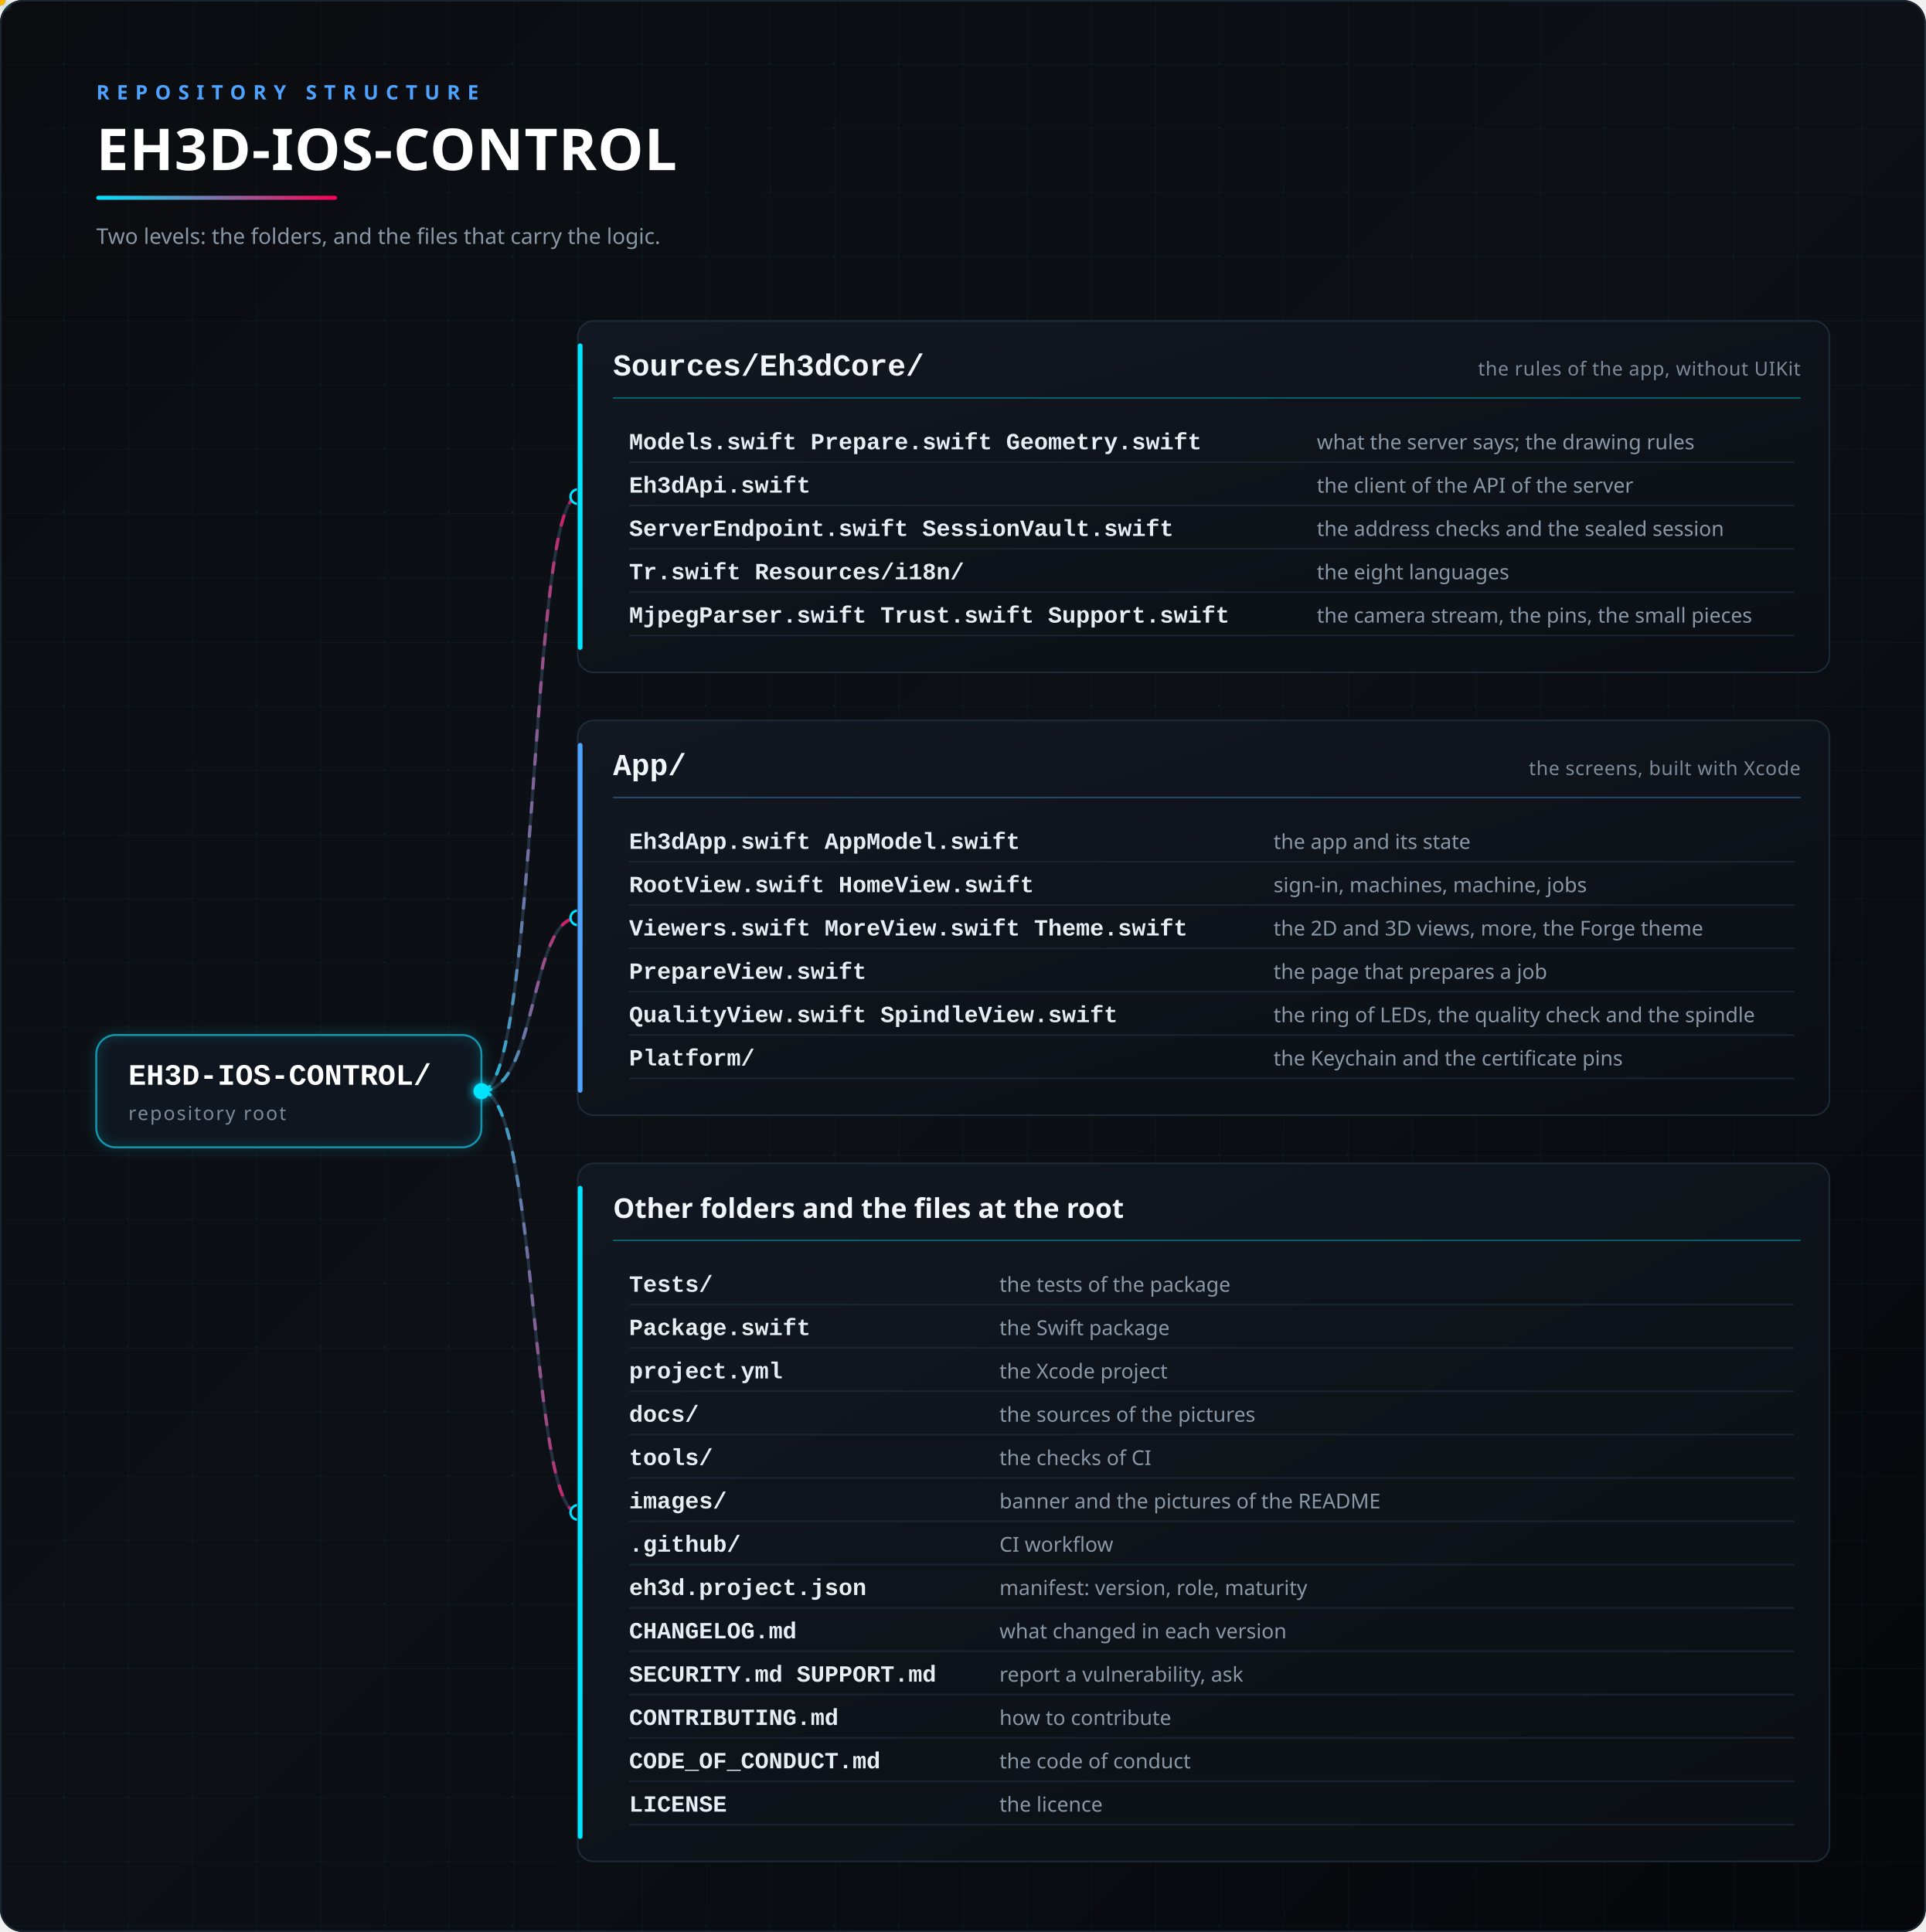
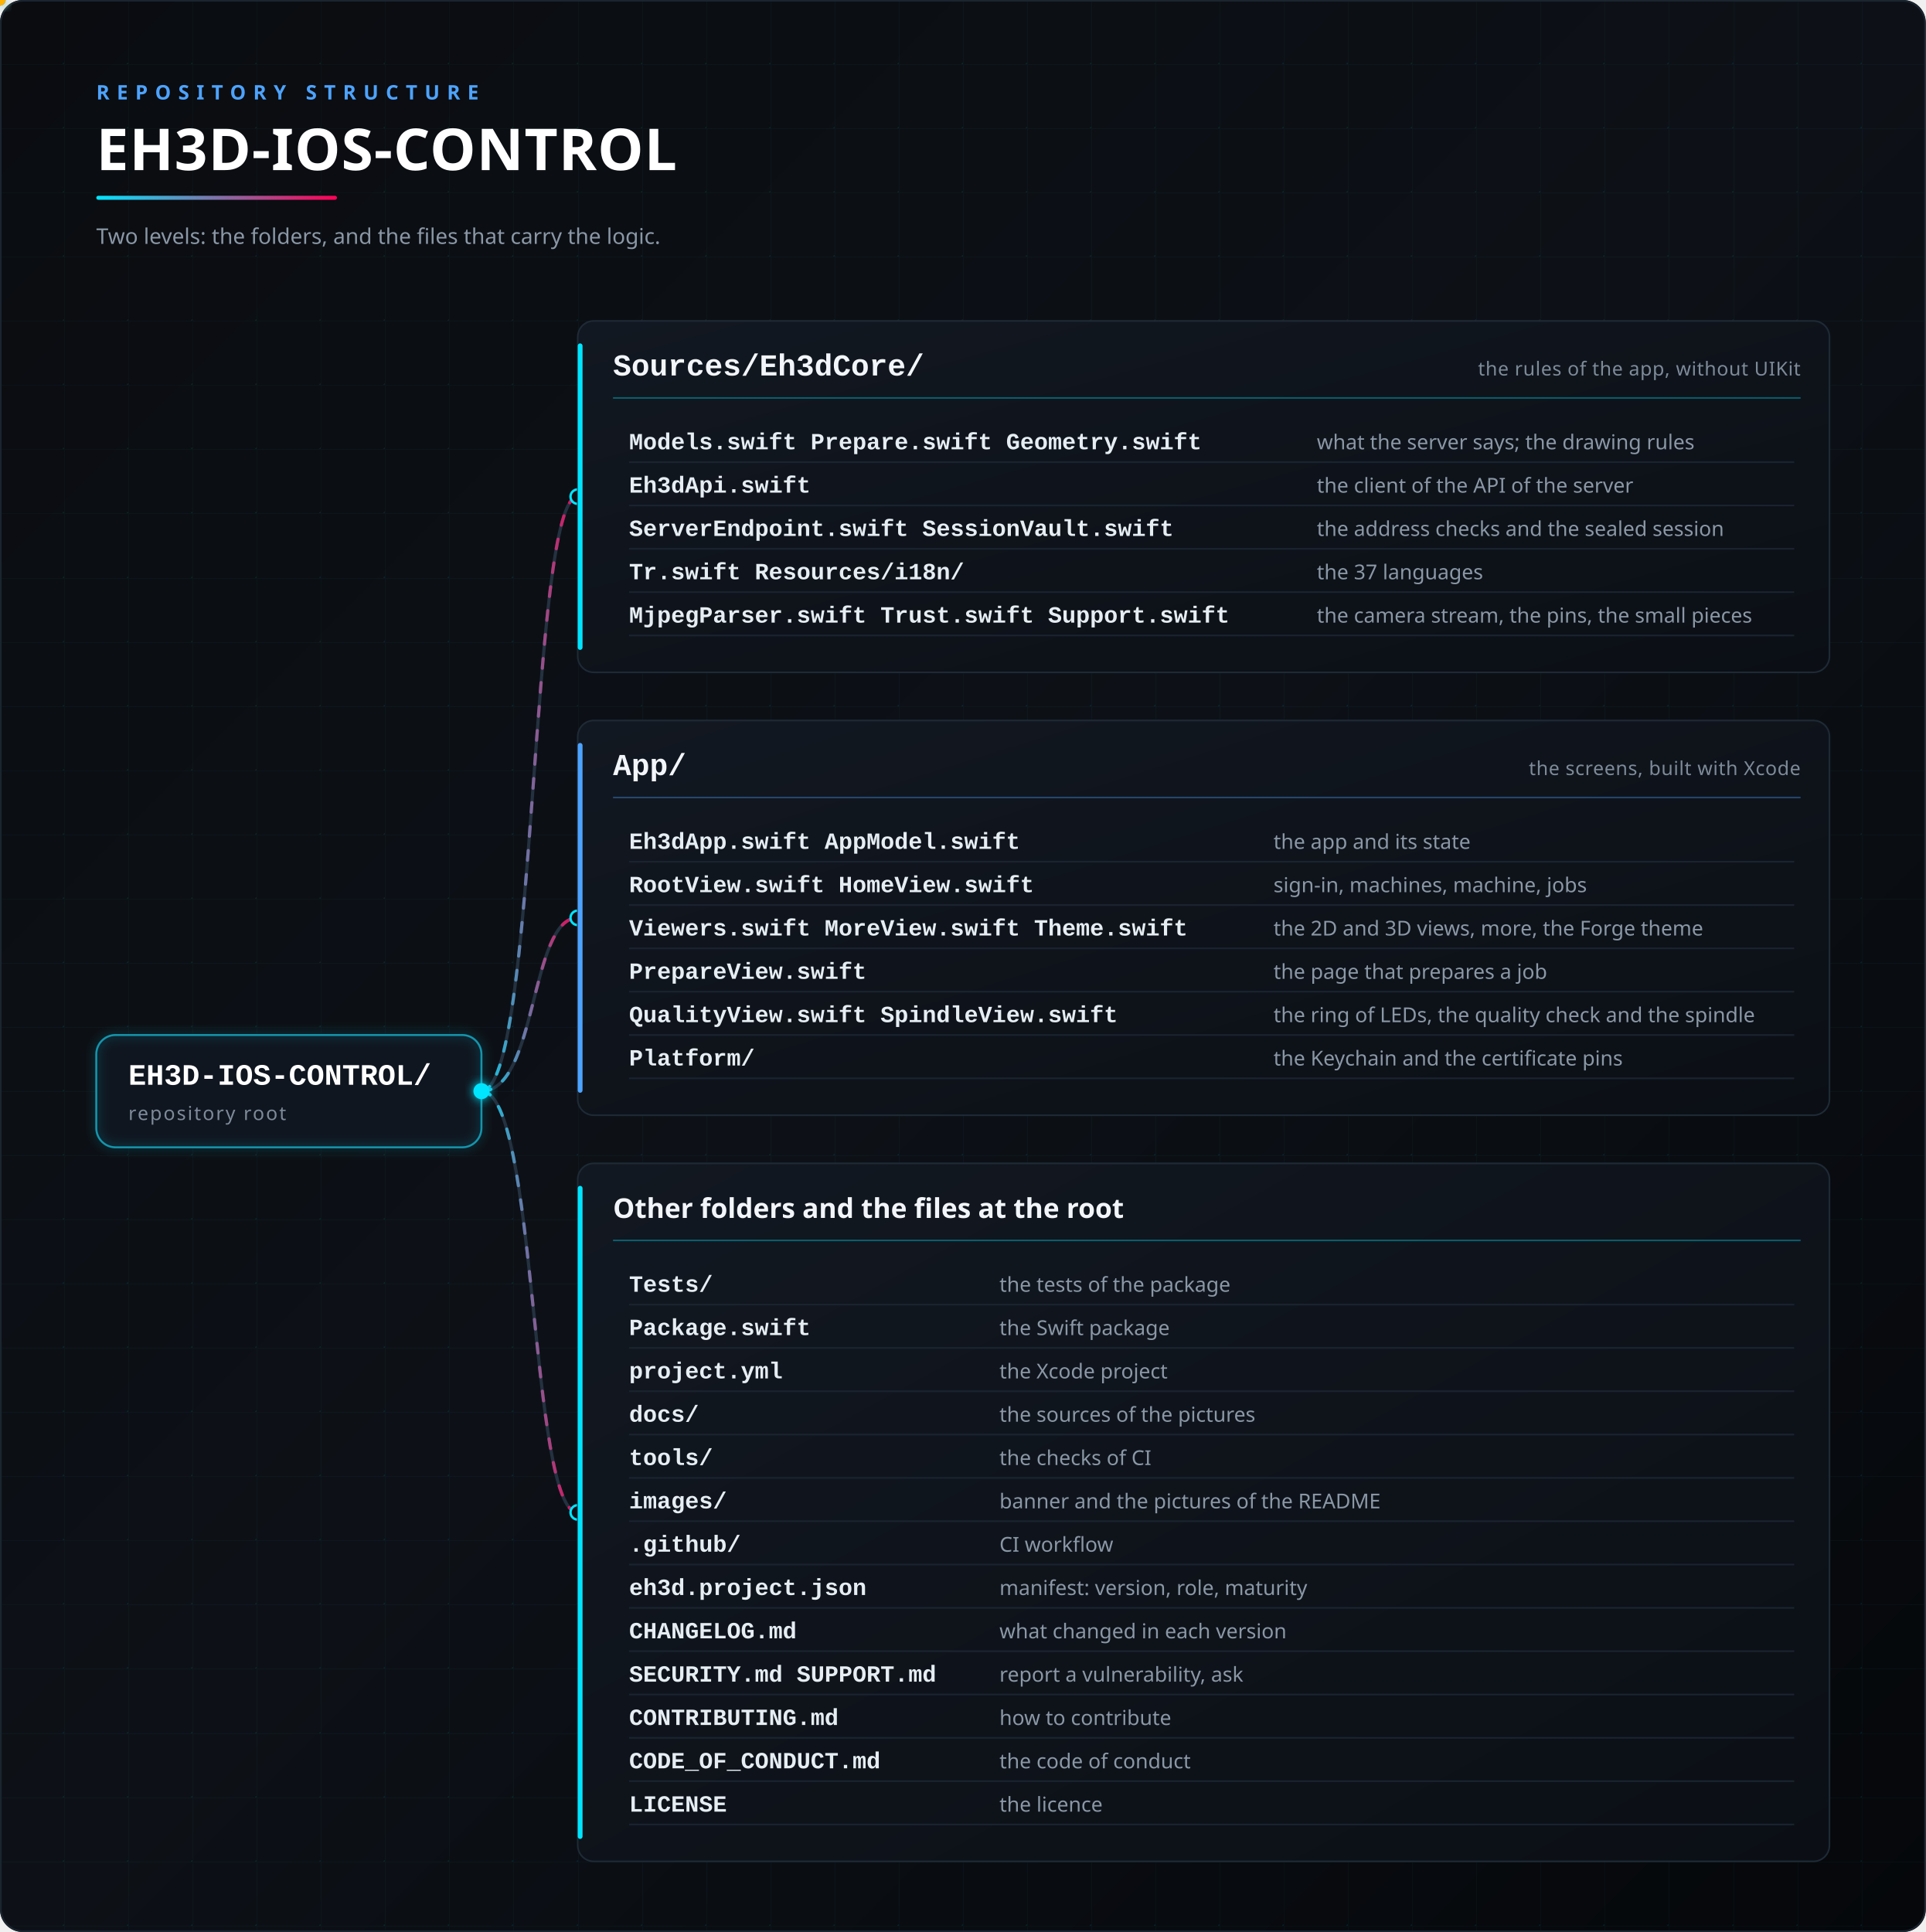
<svg xmlns="http://www.w3.org/2000/svg" viewBox="0 0 1200 1204" width="100%" role="img" aria-labelledby="t d">
  <defs>
    <linearGradient id="bg" x1="0" y1="0" x2="1" y2="1">
      <stop offset="0" stop-color="#0A0C10" />
      <stop offset="0.5" stop-color="#0D1117" />
      <stop offset="1" stop-color="#05070A" />
    </linearGradient>
    <linearGradient id="card" x1="0" y1="0" x2="1" y2="1">
      <stop offset="0" stop-color="#121821" />
      <stop offset="1" stop-color="#0B0F15" />
    </linearGradient>
    <linearGradient id="line" x1="0" y1="0" x2="1" y2="0">
      <stop offset="0" stop-color="#00E5FF" />
      <stop offset="1" stop-color="#FF0055" />
    </linearGradient>
    <filter id="glow" x="-50%" y="-50%" width="200%" height="200%">
      <feGaussianBlur stdDeviation="3" result="b" />
      <feMerge>
        <feMergeNode in="b" />
        <feMergeNode in="SourceGraphic" />
      </feMerge>
    </filter>
    <pattern id="grid" width="40" height="40" patternUnits="userSpaceOnUse">
      <path d="M40 0H0V40" fill="none" stroke="#00E5FF" stroke-opacity="0.035" />
      <circle cx="40" cy="40" r="1" fill="#00E5FF" fill-opacity="0.09" />
    </pattern>
  </defs>
  <rect width="1200" height="1204" rx="14" fill="url(#bg)" />
  <rect width="1200" height="1204" rx="14" fill="url(#grid)" />
  <rect x="0.5" y="0.5" width="1199" height="1203" rx="14" fill="none" stroke="#1B2530" />
  <text x="60" y="62" font-family="'Segoe UI','Noto Sans','Noto Sans CJK SC','Microsoft YaHei','Yu Gothic','Helvetica Neue',Helvetica,Arial,sans-serif" font-size="12.5" font-weight="600" fill="#4DA3FF" text-anchor="start" letter-spacing="4.5">REPOSITORY STRUCTURE</text>
  <text x="60" y="106" font-family="'Segoe UI','Noto Sans','Noto Sans CJK SC','Microsoft YaHei','Yu Gothic','Helvetica Neue',Helvetica,Arial,sans-serif" font-size="36" font-weight="700" fill="#FFFFFF" text-anchor="start" letter-spacing="0.5">EH3D-IOS-CONTROL</text>
  <rect x="60" y="122" width="150" height="2.5" rx="1.25" fill="url(#line)">
    <animate attributeName="width" values="40;150;150" keyTimes="0;0.4;1" dur="3s" repeatCount="indefinite" />
  </rect>
  <text x="60" y="152" font-family="'Segoe UI','Noto Sans','Noto Sans CJK SC','Microsoft YaHei','Yu Gothic','Helvetica Neue',Helvetica,Arial,sans-serif" font-size="13.5" font-weight="400" fill="#8A97A6" text-anchor="start">Two levels: the folders, and the files that carry the logic.</text>
  <path id="c0" d="M300,680 C335,680 330,309.5 360,309.5" fill="none" stroke="#243140" stroke-width="2" />
  <path d="M300,680 C335,680 330,309.5 360,309.5" fill="none" stroke="url(#line)" stroke-width="2" stroke-linecap="round" stroke-dasharray="6 9" opacity="0.9">
    <animate attributeName="stroke-dashoffset" from="0" to="-30" dur="1.6s" repeatCount="indefinite" />
  </path>
  <circle cx="360" cy="309.5" r="4.5" fill="#0D1117" stroke="#00E5FF" stroke-width="1.5" />
  <path id="c1" d="M300,680 C335,680 330,572 360,572" fill="none" stroke="#243140" stroke-width="2" />
  <path d="M300,680 C335,680 330,572 360,572" fill="none" stroke="url(#line)" stroke-width="2" stroke-linecap="round" stroke-dasharray="6 9" opacity="0.9">
    <animate attributeName="stroke-dashoffset" from="0" to="-30" dur="1.6s" repeatCount="indefinite" />
  </path>
  <circle cx="360" cy="572" r="4.5" fill="#0D1117" stroke="#00E5FF" stroke-width="1.5" />
  <path id="c2" d="M300,680 C335,680 330,942.5 360,942.5" fill="none" stroke="#243140" stroke-width="2" />
  <path d="M300,680 C335,680 330,942.5 360,942.5" fill="none" stroke="url(#line)" stroke-width="2" stroke-linecap="round" stroke-dasharray="6 9" opacity="0.9">
    <animate attributeName="stroke-dashoffset" from="0" to="-30" dur="1.6s" repeatCount="indefinite" />
  </path>
  <circle cx="360" cy="942.5" r="4.5" fill="#0D1117" stroke="#00E5FF" stroke-width="1.5" />
  <circle r="3.5" fill="#00E5FF" filter="url(#glow)">
    <animateMotion dur="3.4s" repeatCount="indefinite">
      <mpath href="#c0" />
    </animateMotion>
  </circle>
  <circle r="3.5" fill="#4DA3FF" filter="url(#glow)">
    <animateMotion dur="4.2s" repeatCount="indefinite">
      <mpath href="#c1" />
    </animateMotion>
  </circle>
  <circle r="3.5" fill="#FFB300" filter="url(#glow)">
    <animateMotion dur="5.0s" repeatCount="indefinite">
      <mpath href="#c2" />
    </animateMotion>
  </circle>
  <rect x="60" y="645" width="240" height="70" rx="12" fill="#0F1620" stroke="#2A3A4C" stroke-width="1.2" />
  <rect x="60" y="645" width="240" height="70" rx="12" fill="none" stroke="#00E5FF" stroke-opacity="0.5" stroke-width="1.2" filter="url(#glow)">
    <animate attributeName="stroke-opacity" values="0.15;0.6;0.15" dur="3.6s" repeatCount="indefinite" />
  </rect>
  <text x="80" y="676" font-family="'JetBrains Mono','Cascadia Code','SFMono-Regular',Consolas,'Liberation Mono',monospace" font-size="18.5" font-weight="700" fill="#FFFFFF" text-anchor="start">EH3D-IOS-CONTROL/</text>
  <text x="80" y="698" font-family="'Segoe UI','Noto Sans','Noto Sans CJK SC','Microsoft YaHei','Yu Gothic','Helvetica Neue',Helvetica,Arial,sans-serif" font-size="12" font-weight="400" fill="#7D8A99" text-anchor="start" letter-spacing="1">repository root</text>
  <circle cx="300" cy="680" r="5" fill="#00E5FF" filter="url(#glow)" />
  <rect x="360" y="200" width="780" height="219" rx="10" fill="url(#card)" stroke="#1E2A36" stroke-width="1" />
  <rect x="360" y="214" width="3" height="191" rx="1.5" fill="#00E5FF">
    <animate attributeName="opacity" values="0.55;1;0.55" dur="4s" begin="0s" repeatCount="indefinite" />
  </rect>
  <text x="382" y="234" font-family="'JetBrains Mono','Cascadia Code','SFMono-Regular',Consolas,'Liberation Mono',monospace" font-size="19" font-weight="700" fill="#F2F6FA" text-anchor="start">Sources/Eh3dCore/</text>
  <text x="1122" y="234" font-family="'Segoe UI','Noto Sans','Noto Sans CJK SC','Microsoft YaHei','Yu Gothic','Helvetica Neue',Helvetica,Arial,sans-serif" font-size="12" font-weight="400" fill="#7D8A99" text-anchor="end" letter-spacing="0.3">the rules of the app, without UIKit</text>
  <line x1="382" y1="248" x2="1122" y2="248" stroke="#00E5FF" stroke-opacity="0.35" stroke-width="1" />
  <text x="392" y="280" font-family="'JetBrains Mono','Cascadia Code','SFMono-Regular',Consolas,'Liberation Mono',monospace" font-size="14.5" font-weight="600" fill="#E6EDF3" text-anchor="start">Models.swift  Prepare.swift  Geometry.swift</text>
  <text x="820.55" y="280" font-family="'Segoe UI','Noto Sans','Noto Sans CJK SC','Microsoft YaHei','Yu Gothic','Helvetica Neue',Helvetica,Arial,sans-serif" font-size="12.8" font-weight="400" fill="#8A97A6" text-anchor="start">what the server says; the drawing rules</text>
  <line x1="392" y1="288" x2="1118" y2="288" stroke="#1A2430" stroke-width="1" />
  <text x="392" y="307" font-family="'JetBrains Mono','Cascadia Code','SFMono-Regular',Consolas,'Liberation Mono',monospace" font-size="14.5" font-weight="600" fill="#E6EDF3" text-anchor="start">Eh3dApi.swift</text>
  <text x="820.55" y="307" font-family="'Segoe UI','Noto Sans','Noto Sans CJK SC','Microsoft YaHei','Yu Gothic','Helvetica Neue',Helvetica,Arial,sans-serif" font-size="12.8" font-weight="400" fill="#8A97A6" text-anchor="start">the client of the API of the server</text>
  <line x1="392" y1="315" x2="1118" y2="315" stroke="#1A2430" stroke-width="1" />
  <text x="392" y="334" font-family="'JetBrains Mono','Cascadia Code','SFMono-Regular',Consolas,'Liberation Mono',monospace" font-size="14.5" font-weight="600" fill="#E6EDF3" text-anchor="start">ServerEndpoint.swift  SessionVault.swift</text>
  <text x="820.55" y="334" font-family="'Segoe UI','Noto Sans','Noto Sans CJK SC','Microsoft YaHei','Yu Gothic','Helvetica Neue',Helvetica,Arial,sans-serif" font-size="12.8" font-weight="400" fill="#8A97A6" text-anchor="start">the address checks and the sealed session</text>
  <line x1="392" y1="342" x2="1118" y2="342" stroke="#1A2430" stroke-width="1" />
  <text x="392" y="361" font-family="'JetBrains Mono','Cascadia Code','SFMono-Regular',Consolas,'Liberation Mono',monospace" font-size="14.5" font-weight="600" fill="#E6EDF3" text-anchor="start">Tr.swift  Resources/i18n/</text>
-   <text x="820.55" y="361" font-family="'Segoe UI','Noto Sans','Noto Sans CJK SC','Microsoft YaHei','Yu Gothic','Helvetica Neue',Helvetica,Arial,sans-serif" font-size="12.8" font-weight="400" fill="#8A97A6" text-anchor="start">the eight languages</text>
+   <text x="820.55" y="361" font-family="'Segoe UI','Noto Sans','Noto Sans CJK SC','Microsoft YaHei','Yu Gothic','Helvetica Neue',Helvetica,Arial,sans-serif" font-size="12.8" font-weight="400" fill="#8A97A6" text-anchor="start">the 37 languages</text>
  <line x1="392" y1="369" x2="1118" y2="369" stroke="#1A2430" stroke-width="1" />
  <text x="392" y="388" font-family="'JetBrains Mono','Cascadia Code','SFMono-Regular',Consolas,'Liberation Mono',monospace" font-size="14.5" font-weight="600" fill="#E6EDF3" text-anchor="start">MjpegParser.swift  Trust.swift  Support.swift</text>
  <text x="820.55" y="388" font-family="'Segoe UI','Noto Sans','Noto Sans CJK SC','Microsoft YaHei','Yu Gothic','Helvetica Neue',Helvetica,Arial,sans-serif" font-size="12.8" font-weight="400" fill="#8A97A6" text-anchor="start">the camera stream, the pins, the small pieces</text>
  <line x1="392" y1="396" x2="1118" y2="396" stroke="#1A2430" stroke-width="1" />
  <rect x="360" y="449" width="780" height="246" rx="10" fill="url(#card)" stroke="#1E2A36" stroke-width="1" />
  <rect x="360" y="463" width="3" height="218" rx="1.5" fill="#4DA3FF">
    <animate attributeName="opacity" values="0.55;1;0.55" dur="4s" begin="0.6s" repeatCount="indefinite" />
  </rect>
  <text x="382" y="483" font-family="'JetBrains Mono','Cascadia Code','SFMono-Regular',Consolas,'Liberation Mono',monospace" font-size="19" font-weight="700" fill="#F2F6FA" text-anchor="start">App/</text>
  <text x="1122" y="483" font-family="'Segoe UI','Noto Sans','Noto Sans CJK SC','Microsoft YaHei','Yu Gothic','Helvetica Neue',Helvetica,Arial,sans-serif" font-size="12" font-weight="400" fill="#7D8A99" text-anchor="end" letter-spacing="0.3">the screens, built with Xcode</text>
  <line x1="382" y1="497" x2="1122" y2="497" stroke="#4DA3FF" stroke-opacity="0.35" stroke-width="1" />
  <text x="392" y="529" font-family="'JetBrains Mono','Cascadia Code','SFMono-Regular',Consolas,'Liberation Mono',monospace" font-size="14.5" font-weight="600" fill="#E6EDF3" text-anchor="start">Eh3dApp.swift  AppModel.swift</text>
  <text x="793.58" y="529" font-family="'Segoe UI','Noto Sans','Noto Sans CJK SC','Microsoft YaHei','Yu Gothic','Helvetica Neue',Helvetica,Arial,sans-serif" font-size="12.8" font-weight="400" fill="#8A97A6" text-anchor="start">the app and its state</text>
  <line x1="392" y1="537" x2="1118" y2="537" stroke="#1A2430" stroke-width="1" />
  <text x="392" y="556" font-family="'JetBrains Mono','Cascadia Code','SFMono-Regular',Consolas,'Liberation Mono',monospace" font-size="14.5" font-weight="600" fill="#E6EDF3" text-anchor="start">RootView.swift  HomeView.swift</text>
  <text x="793.58" y="556" font-family="'Segoe UI','Noto Sans','Noto Sans CJK SC','Microsoft YaHei','Yu Gothic','Helvetica Neue',Helvetica,Arial,sans-serif" font-size="12.8" font-weight="400" fill="#8A97A6" text-anchor="start">sign-in, machines, machine, jobs</text>
  <line x1="392" y1="564" x2="1118" y2="564" stroke="#1A2430" stroke-width="1" />
  <text x="392" y="583" font-family="'JetBrains Mono','Cascadia Code','SFMono-Regular',Consolas,'Liberation Mono',monospace" font-size="14.5" font-weight="600" fill="#E6EDF3" text-anchor="start">Viewers.swift  MoreView.swift  Theme.swift</text>
  <text x="793.58" y="583" font-family="'Segoe UI','Noto Sans','Noto Sans CJK SC','Microsoft YaHei','Yu Gothic','Helvetica Neue',Helvetica,Arial,sans-serif" font-size="12.8" font-weight="400" fill="#8A97A6" text-anchor="start">the 2D and 3D views, more, the Forge theme</text>
  <line x1="392" y1="591" x2="1118" y2="591" stroke="#1A2430" stroke-width="1" />
  <text x="392" y="610" font-family="'JetBrains Mono','Cascadia Code','SFMono-Regular',Consolas,'Liberation Mono',monospace" font-size="14.5" font-weight="600" fill="#E6EDF3" text-anchor="start">PrepareView.swift</text>
  <text x="793.58" y="610" font-family="'Segoe UI','Noto Sans','Noto Sans CJK SC','Microsoft YaHei','Yu Gothic','Helvetica Neue',Helvetica,Arial,sans-serif" font-size="12.8" font-weight="400" fill="#8A97A6" text-anchor="start">the page that prepares a job</text>
  <line x1="392" y1="618" x2="1118" y2="618" stroke="#1A2430" stroke-width="1" />
  <text x="392" y="637" font-family="'JetBrains Mono','Cascadia Code','SFMono-Regular',Consolas,'Liberation Mono',monospace" font-size="14.5" font-weight="600" fill="#E6EDF3" text-anchor="start">QualityView.swift  SpindleView.swift</text>
  <text x="793.58" y="637" font-family="'Segoe UI','Noto Sans','Noto Sans CJK SC','Microsoft YaHei','Yu Gothic','Helvetica Neue',Helvetica,Arial,sans-serif" font-size="12.8" font-weight="400" fill="#8A97A6" text-anchor="start">the ring of LEDs, the quality check and the spindle</text>
  <line x1="392" y1="645" x2="1118" y2="645" stroke="#1A2430" stroke-width="1" />
  <text x="392" y="664" font-family="'JetBrains Mono','Cascadia Code','SFMono-Regular',Consolas,'Liberation Mono',monospace" font-size="14.5" font-weight="600" fill="#E6EDF3" text-anchor="start">Platform/</text>
  <text x="793.58" y="664" font-family="'Segoe UI','Noto Sans','Noto Sans CJK SC','Microsoft YaHei','Yu Gothic','Helvetica Neue',Helvetica,Arial,sans-serif" font-size="12.8" font-weight="400" fill="#8A97A6" text-anchor="start">the Keychain and the certificate pins</text>
  <line x1="392" y1="672" x2="1118" y2="672" stroke="#1A2430" stroke-width="1" />
  <rect x="360" y="725" width="780" height="435" rx="10" fill="url(#card)" stroke="#1E2A36" stroke-width="1" />
  <rect x="360" y="739" width="3" height="407" rx="1.5" fill="#00E5FF">
    <animate attributeName="opacity" values="0.55;1;0.55" dur="4s" begin="1.2s" repeatCount="indefinite" />
  </rect>
  <text x="382" y="759" font-family="'Segoe UI','Noto Sans','Noto Sans CJK SC','Microsoft YaHei','Yu Gothic','Helvetica Neue',Helvetica,Arial,sans-serif" font-size="17" font-weight="700" fill="#F2F6FA" text-anchor="start">Other folders and the files at the root</text>
  <line x1="382" y1="773" x2="1122" y2="773" stroke="#00E5FF" stroke-opacity="0.35" stroke-width="1" />
  <text x="392" y="805" font-family="'JetBrains Mono','Cascadia Code','SFMono-Regular',Consolas,'Liberation Mono',monospace" font-size="14.5" font-weight="600" fill="#E6EDF3" text-anchor="start">Tests/</text>
  <text x="622.77" y="805" font-family="'Segoe UI','Noto Sans','Noto Sans CJK SC','Microsoft YaHei','Yu Gothic','Helvetica Neue',Helvetica,Arial,sans-serif" font-size="12.8" font-weight="400" fill="#8A97A6" text-anchor="start">the tests of the package</text>
  <line x1="392" y1="813" x2="1118" y2="813" stroke="#1A2430" stroke-width="1" />
  <text x="392" y="832" font-family="'JetBrains Mono','Cascadia Code','SFMono-Regular',Consolas,'Liberation Mono',monospace" font-size="14.5" font-weight="600" fill="#E6EDF3" text-anchor="start">Package.swift</text>
  <text x="622.77" y="832" font-family="'Segoe UI','Noto Sans','Noto Sans CJK SC','Microsoft YaHei','Yu Gothic','Helvetica Neue',Helvetica,Arial,sans-serif" font-size="12.8" font-weight="400" fill="#8A97A6" text-anchor="start">the Swift package</text>
  <line x1="392" y1="840" x2="1118" y2="840" stroke="#1A2430" stroke-width="1" />
  <text x="392" y="859" font-family="'JetBrains Mono','Cascadia Code','SFMono-Regular',Consolas,'Liberation Mono',monospace" font-size="14.5" font-weight="600" fill="#E6EDF3" text-anchor="start">project.yml</text>
  <text x="622.77" y="859" font-family="'Segoe UI','Noto Sans','Noto Sans CJK SC','Microsoft YaHei','Yu Gothic','Helvetica Neue',Helvetica,Arial,sans-serif" font-size="12.8" font-weight="400" fill="#8A97A6" text-anchor="start">the Xcode project</text>
  <line x1="392" y1="867" x2="1118" y2="867" stroke="#1A2430" stroke-width="1" />
  <text x="392" y="886" font-family="'JetBrains Mono','Cascadia Code','SFMono-Regular',Consolas,'Liberation Mono',monospace" font-size="14.5" font-weight="600" fill="#E6EDF3" text-anchor="start">docs/</text>
  <text x="622.77" y="886" font-family="'Segoe UI','Noto Sans','Noto Sans CJK SC','Microsoft YaHei','Yu Gothic','Helvetica Neue',Helvetica,Arial,sans-serif" font-size="12.8" font-weight="400" fill="#8A97A6" text-anchor="start">the sources of the pictures</text>
  <line x1="392" y1="894" x2="1118" y2="894" stroke="#1A2430" stroke-width="1" />
  <text x="392" y="913" font-family="'JetBrains Mono','Cascadia Code','SFMono-Regular',Consolas,'Liberation Mono',monospace" font-size="14.5" font-weight="600" fill="#E6EDF3" text-anchor="start">tools/</text>
  <text x="622.77" y="913" font-family="'Segoe UI','Noto Sans','Noto Sans CJK SC','Microsoft YaHei','Yu Gothic','Helvetica Neue',Helvetica,Arial,sans-serif" font-size="12.8" font-weight="400" fill="#8A97A6" text-anchor="start">the checks of CI</text>
  <line x1="392" y1="921" x2="1118" y2="921" stroke="#1A2430" stroke-width="1" />
  <text x="392" y="940" font-family="'JetBrains Mono','Cascadia Code','SFMono-Regular',Consolas,'Liberation Mono',monospace" font-size="14.5" font-weight="600" fill="#E6EDF3" text-anchor="start">images/</text>
  <text x="622.77" y="940" font-family="'Segoe UI','Noto Sans','Noto Sans CJK SC','Microsoft YaHei','Yu Gothic','Helvetica Neue',Helvetica,Arial,sans-serif" font-size="12.8" font-weight="400" fill="#8A97A6" text-anchor="start">banner and the pictures of the README</text>
  <line x1="392" y1="948" x2="1118" y2="948" stroke="#1A2430" stroke-width="1" />
  <text x="392" y="967" font-family="'JetBrains Mono','Cascadia Code','SFMono-Regular',Consolas,'Liberation Mono',monospace" font-size="14.5" font-weight="600" fill="#E6EDF3" text-anchor="start">.github/</text>
  <text x="622.77" y="967" font-family="'Segoe UI','Noto Sans','Noto Sans CJK SC','Microsoft YaHei','Yu Gothic','Helvetica Neue',Helvetica,Arial,sans-serif" font-size="12.8" font-weight="400" fill="#8A97A6" text-anchor="start">CI workflow</text>
  <line x1="392" y1="975" x2="1118" y2="975" stroke="#1A2430" stroke-width="1" />
  <text x="392" y="994" font-family="'JetBrains Mono','Cascadia Code','SFMono-Regular',Consolas,'Liberation Mono',monospace" font-size="14.5" font-weight="600" fill="#E6EDF3" text-anchor="start">eh3d.project.json</text>
  <text x="622.77" y="994" font-family="'Segoe UI','Noto Sans','Noto Sans CJK SC','Microsoft YaHei','Yu Gothic','Helvetica Neue',Helvetica,Arial,sans-serif" font-size="12.8" font-weight="400" fill="#8A97A6" text-anchor="start">manifest: version, role, maturity</text>
  <line x1="392" y1="1002" x2="1118" y2="1002" stroke="#1A2430" stroke-width="1" />
  <text x="392" y="1021" font-family="'JetBrains Mono','Cascadia Code','SFMono-Regular',Consolas,'Liberation Mono',monospace" font-size="14.5" font-weight="600" fill="#E6EDF3" text-anchor="start">CHANGELOG.md</text>
  <text x="622.77" y="1021" font-family="'Segoe UI','Noto Sans','Noto Sans CJK SC','Microsoft YaHei','Yu Gothic','Helvetica Neue',Helvetica,Arial,sans-serif" font-size="12.8" font-weight="400" fill="#8A97A6" text-anchor="start">what changed in each version</text>
  <line x1="392" y1="1029" x2="1118" y2="1029" stroke="#1A2430" stroke-width="1" />
  <text x="392" y="1048" font-family="'JetBrains Mono','Cascadia Code','SFMono-Regular',Consolas,'Liberation Mono',monospace" font-size="14.5" font-weight="600" fill="#E6EDF3" text-anchor="start">SECURITY.md  SUPPORT.md</text>
  <text x="622.77" y="1048" font-family="'Segoe UI','Noto Sans','Noto Sans CJK SC','Microsoft YaHei','Yu Gothic','Helvetica Neue',Helvetica,Arial,sans-serif" font-size="12.8" font-weight="400" fill="#8A97A6" text-anchor="start">report a vulnerability, ask</text>
  <line x1="392" y1="1056" x2="1118" y2="1056" stroke="#1A2430" stroke-width="1" />
  <text x="392" y="1075" font-family="'JetBrains Mono','Cascadia Code','SFMono-Regular',Consolas,'Liberation Mono',monospace" font-size="14.5" font-weight="600" fill="#E6EDF3" text-anchor="start">CONTRIBUTING.md</text>
  <text x="622.77" y="1075" font-family="'Segoe UI','Noto Sans','Noto Sans CJK SC','Microsoft YaHei','Yu Gothic','Helvetica Neue',Helvetica,Arial,sans-serif" font-size="12.8" font-weight="400" fill="#8A97A6" text-anchor="start">how to contribute</text>
  <line x1="392" y1="1083" x2="1118" y2="1083" stroke="#1A2430" stroke-width="1" />
  <text x="392" y="1102" font-family="'JetBrains Mono','Cascadia Code','SFMono-Regular',Consolas,'Liberation Mono',monospace" font-size="14.5" font-weight="600" fill="#E6EDF3" text-anchor="start">CODE_OF_CONDUCT.md</text>
  <text x="622.77" y="1102" font-family="'Segoe UI','Noto Sans','Noto Sans CJK SC','Microsoft YaHei','Yu Gothic','Helvetica Neue',Helvetica,Arial,sans-serif" font-size="12.8" font-weight="400" fill="#8A97A6" text-anchor="start">the code of conduct</text>
  <line x1="392" y1="1110" x2="1118" y2="1110" stroke="#1A2430" stroke-width="1" />
  <text x="392" y="1129" font-family="'JetBrains Mono','Cascadia Code','SFMono-Regular',Consolas,'Liberation Mono',monospace" font-size="14.5" font-weight="600" fill="#E6EDF3" text-anchor="start">LICENSE</text>
  <text x="622.77" y="1129" font-family="'Segoe UI','Noto Sans','Noto Sans CJK SC','Microsoft YaHei','Yu Gothic','Helvetica Neue',Helvetica,Arial,sans-serif" font-size="12.8" font-weight="400" fill="#8A97A6" text-anchor="start">the licence</text>
  <line x1="392" y1="1137" x2="1118" y2="1137" stroke="#1A2430" stroke-width="1" />
</svg>
